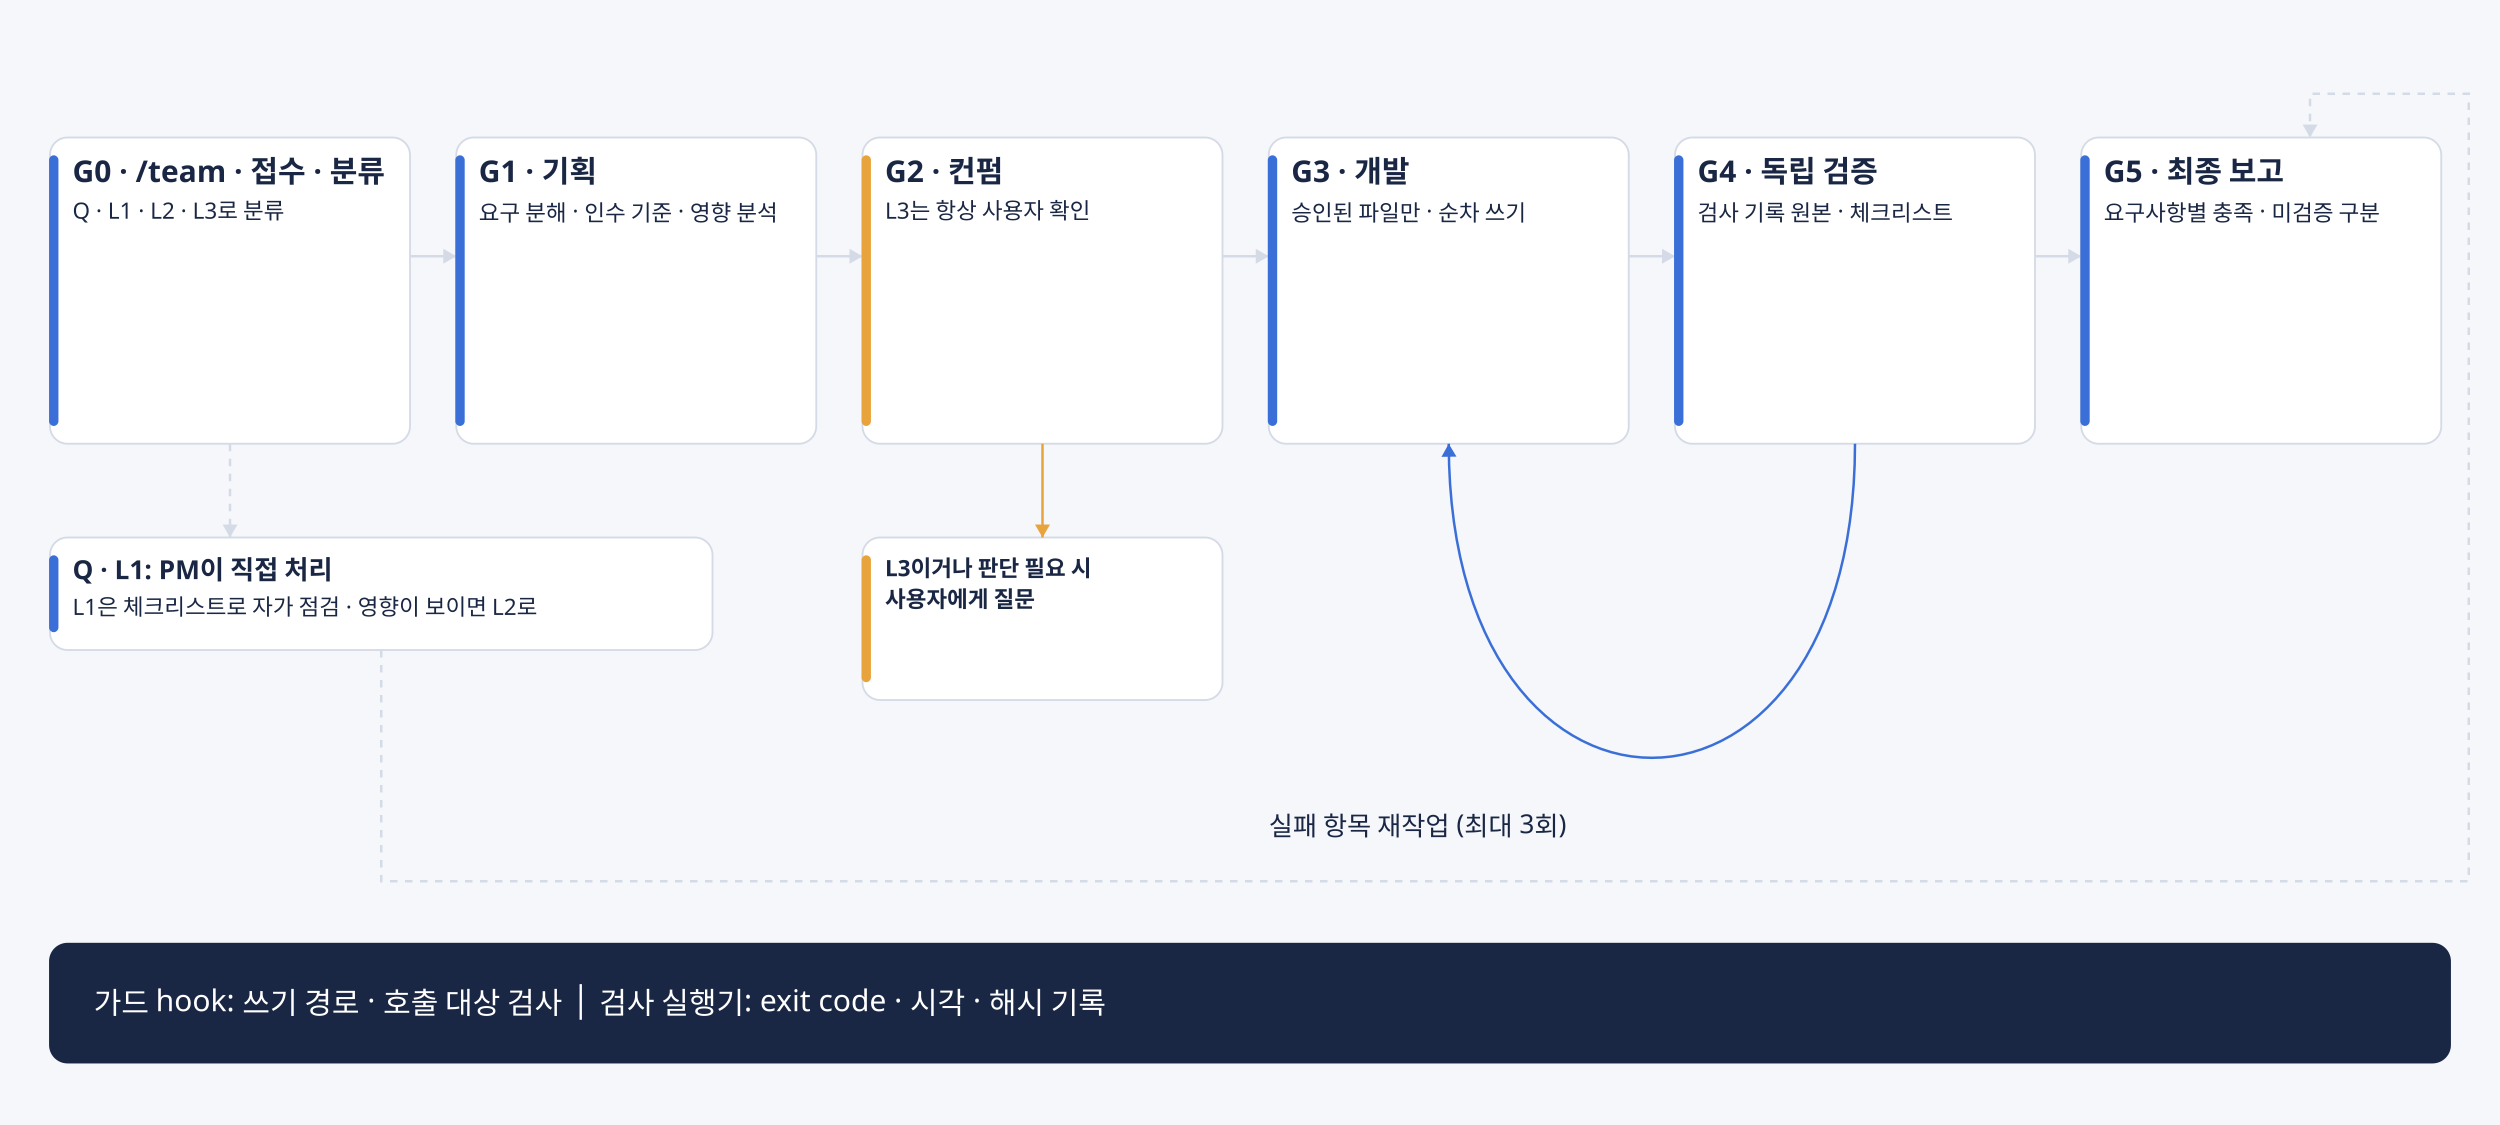
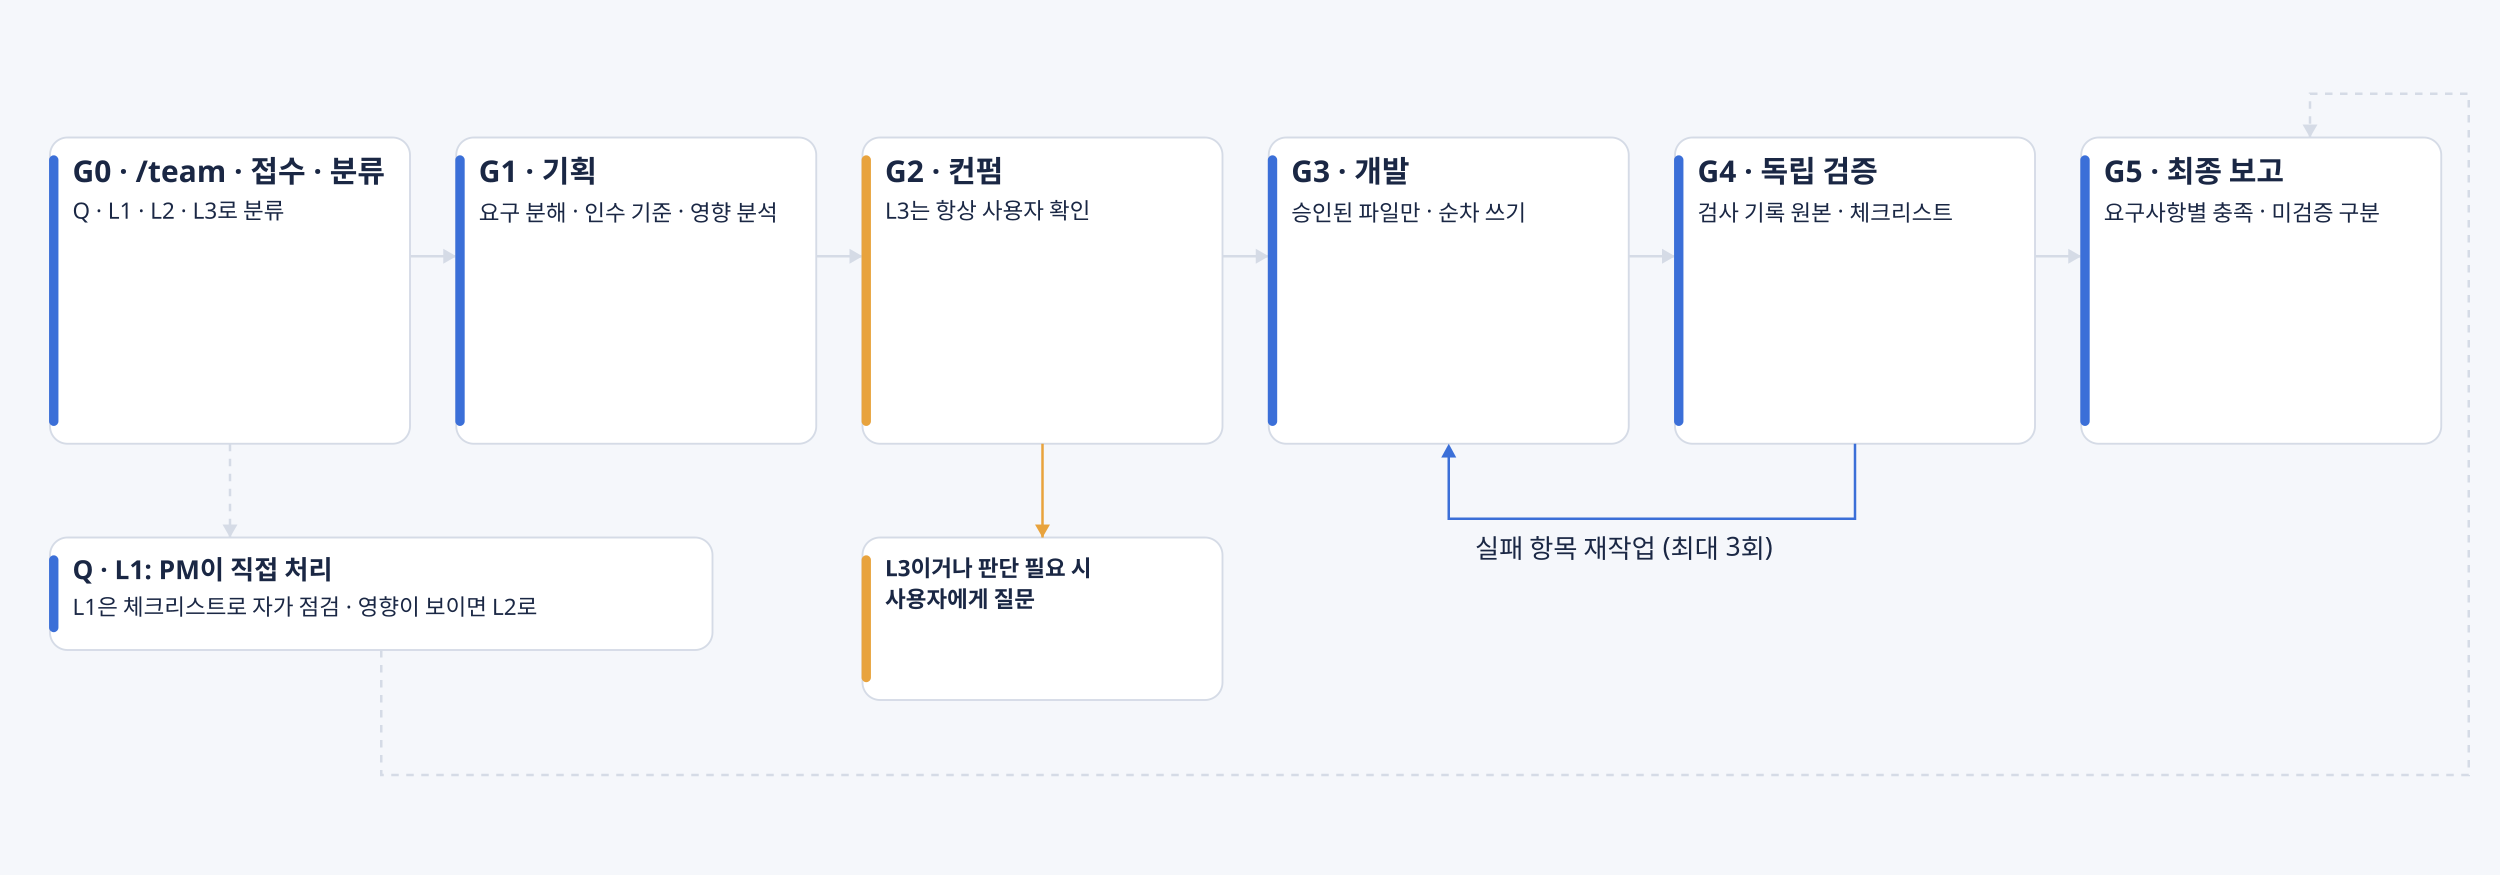
- <svg xmlns="http://www.w3.org/2000/svg" width="2000" height="900" viewBox="0 0 2000 900">
-   <rect width="2000" height="900" fill="#F5F7FB" />
+ <svg xmlns="http://www.w3.org/2000/svg" width="2000" height="700" viewBox="0 0 2000 700">
+   <rect width="2000" height="700" fill="#F5F7FB" />
  <rect x="40" y="110" width="288" height="245" rx="14" fill="white" stroke="#D5DBE6" stroke-width="1.5" />
  <rect x="40" y="125" width="6" height="215" rx="3" fill="#3B6FD8" stroke="#3B6FD8" stroke-width="1.5" />
  <text x="58" y="127" dominant-baseline="text-before-edge" font-family="Noto Sans KR, Noto Sans KR, sans-serif" font-size="24" font-weight="700" fill="#1A2744">G0 · /team · 접수 · 분류</text>
  <text x="58" y="161" dominant-baseline="text-before-edge" font-family="Noto Sans KR, Noto Sans KR, sans-serif" font-size="18" font-weight="400" fill="#1A2744">Q · L1 · L2 · L3로 분류</text>
  <polyline points="328,205 365,205" fill="none" stroke="#D5DBE6" stroke-width="2" />
  <polygon points="365,205 354.608,211.0 354.608,199.0" fill="#D5DBE6" />
  <rect x="365" y="110" width="288" height="245" rx="14" fill="white" stroke="#D5DBE6" stroke-width="1.5" />
  <rect x="365" y="125" width="6" height="215" rx="3" fill="#3B6FD8" stroke="#3B6FD8" stroke-width="1.5" />
  <text x="383" y="127" dominant-baseline="text-before-edge" font-family="Noto Sans KR, Noto Sans KR, sans-serif" font-size="24" font-weight="700" fill="#1A2744">G1 · 기획</text>
  <text x="383" y="161" dominant-baseline="text-before-edge" font-family="Noto Sans KR, Noto Sans KR, sans-serif" font-size="18" font-weight="400" fill="#1A2744">요구 분해 · 인수 기준 · 영향 분석</text>
  <polyline points="653,205 690,205" fill="none" stroke="#D5DBE6" stroke-width="2" />
  <polygon points="690,205 679.608,211.0 679.608,199.0" fill="#D5DBE6" />
  <rect x="690" y="110" width="288" height="245" rx="14" fill="white" stroke="#D5DBE6" stroke-width="1.5" />
  <rect x="690" y="125" width="6" height="215" rx="3" fill="#E8A33D" stroke="#E8A33D" stroke-width="1.5" />
  <text x="708" y="127" dominant-baseline="text-before-edge" font-family="Noto Sans KR, Noto Sans KR, sans-serif" font-size="24" font-weight="700" fill="#1A2744">G2 · 컨펌</text>
  <text x="708" y="161" dominant-baseline="text-before-edge" font-family="Noto Sans KR, Noto Sans KR, sans-serif" font-size="18" font-weight="400" fill="#1A2744">L3는 항상 사용자 확인</text>
  <polyline points="978,205 1015,205" fill="none" stroke="#D5DBE6" stroke-width="2" />
  <polygon points="1015,205 1004.608,211.0 1004.608,199.0" fill="#D5DBE6" />
  <rect x="1015" y="110" width="288" height="245" rx="14" fill="white" stroke="#D5DBE6" stroke-width="1.5" />
  <rect x="1015" y="125" width="6" height="215" rx="3" fill="#3B6FD8" stroke="#3B6FD8" stroke-width="1.5" />
  <text x="1033" y="127" dominant-baseline="text-before-edge" font-family="Noto Sans KR, Noto Sans KR, sans-serif" font-size="24" font-weight="700" fill="#1A2744">G3 · 개발</text>
  <text x="1033" y="161" dominant-baseline="text-before-edge" font-family="Noto Sans KR, Noto Sans KR, sans-serif" font-size="18" font-weight="400" fill="#1A2744">승인된 파일만 · 순차 쓰기</text>
  <polyline points="1303,205 1340,205" fill="none" stroke="#D5DBE6" stroke-width="2" />
  <polygon points="1340,205 1329.608,211.0 1329.608,199.0" fill="#D5DBE6" />
  <rect x="1340" y="110" width="288" height="245" rx="14" fill="white" stroke="#D5DBE6" stroke-width="1.5" />
  <rect x="1340" y="125" width="6" height="215" rx="3" fill="#3B6FD8" stroke="#3B6FD8" stroke-width="1.5" />
  <text x="1358" y="127" dominant-baseline="text-before-edge" font-family="Noto Sans KR, Noto Sans KR, sans-serif" font-size="24" font-weight="700" fill="#1A2744">G4 · 독립 검증</text>
  <text x="1358" y="161" dominant-baseline="text-before-edge" font-family="Noto Sans KR, Noto Sans KR, sans-serif" font-size="18" font-weight="400" fill="#1A2744">검사 기록 원본 · 체크리스트</text>
  <polyline points="1628,205 1665,205" fill="none" stroke="#D5DBE6" stroke-width="2" />
  <polygon points="1665,205 1654.608,211.0 1654.608,199.0" fill="#D5DBE6" />
  <rect x="1665" y="110" width="288" height="245" rx="14" fill="white" stroke="#D5DBE6" stroke-width="1.5" />
  <rect x="1665" y="125" width="6" height="215" rx="3" fill="#3B6FD8" stroke="#3B6FD8" stroke-width="1.5" />
  <text x="1683" y="127" dominant-baseline="text-before-edge" font-family="Noto Sans KR, Noto Sans KR, sans-serif" font-size="24" font-weight="700" fill="#1A2744">G5 · 최종 보고</text>
  <text x="1683" y="161" dominant-baseline="text-before-edge" font-family="Noto Sans KR, Noto Sans KR, sans-serif" font-size="18" font-weight="400" fill="#1A2744">요구사항별 충족 · 미검증 구분</text>
  <polyline points="184,355 184,430" fill="none" stroke="#D5DBE6" stroke-width="2" stroke-dasharray="6 6" />
  <polygon points="184,430 178.0,419.608 190.0,419.608" fill="#D5DBE6" />
  <rect x="40" y="430" width="530" height="90" rx="14" fill="white" stroke="#D5DBE6" stroke-width="1.5" />
  <rect x="40" y="445" width="6" height="60" rx="3" fill="#3B6FD8" stroke="#3B6FD8" stroke-width="1.5" />
  <text x="58" y="447" dominant-baseline="text-before-edge" font-family="Noto Sans KR, Noto Sans KR, sans-serif" font-size="21" font-weight="700" fill="#1A2744">Q · L1: PM이 직접 처리</text>
  <text x="58" y="478" dominant-baseline="text-before-edge" font-family="Noto Sans KR, Noto Sans KR, sans-serif" font-size="18" font-weight="400" fill="#1A2744">L1은 체크리스트로 자가 점검 · 영향이 보이면 L2로</text>
-   <polyline points="305,520 305,705 1975,705 1975,75 1848,75 1848,110" fill="none" stroke="#D5DBE6" stroke-width="2" stroke-dasharray="6 6" />
+   <polyline points="305,520 305,620 1975,620 1975,75 1848,75 1848,110" fill="none" stroke="#D5DBE6" stroke-width="2" stroke-dasharray="6 6" />
  <polygon points="1848,110 1842.0,99.608 1854.0,99.608" fill="#D5DBE6" />
  <rect x="690" y="430" width="288" height="130" rx="14" fill="white" stroke="#D5DBE6" stroke-width="1.5" />
  <rect x="690" y="445" width="6" height="100" rx="3" fill="#E8A33D" stroke="#E8A33D" stroke-width="1.5" />
  <text x="708" y="447" dominant-baseline="text-before-edge" font-family="Noto Sans KR, Noto Sans KR, sans-serif" font-size="18" font-weight="700" fill="#1A2744">L3이거나 판단 필요 시</text>
  <text x="708" y="470" dominant-baseline="text-before-edge" font-family="Noto Sans KR, Noto Sans KR, sans-serif" font-size="18" font-weight="700" fill="#1A2744">사용자에게 질문</text>
  <polyline points="834,355 834,430" fill="none" stroke="#E8A33D" stroke-width="2" />
  <polygon points="834,430 828.0,419.608 840.0,419.608" fill="#E8A33D" />
-   <polyline points="1484.0,355.0 1483.732,371.471 1482.941,387.383 1481.644,402.737 1479.859,417.533 1477.605,431.771 1474.9,445.45 1471.761,458.571 1468.207,471.133 1464.256,483.137 1459.926,494.583 1455.234,505.471 1450.2,515.8 1444.841,525.571 1439.174,534.783 1433.219,543.438 1426.993,551.533 1420.514,559.071 1413.8,566.05 1406.87,572.471 1399.741,578.333 1392.431,583.638 1384.959,588.383 1377.343,592.571 1369.6,596.2 1361.749,599.271 1353.807,601.783 1345.794,603.738 1337.726,605.133 1329.622,605.971 1321.5,606.25 1313.378,605.971 1305.274,605.133 1297.206,603.738 1289.193,601.783 1281.251,599.271 1273.4,596.2 1265.657,592.571 1258.041,588.383 1250.569,583.637 1243.259,578.333 1236.13,572.471 1229.2,566.05 1222.486,559.071 1216.007,551.533 1209.781,543.438 1203.826,534.783 1198.159,525.571 1192.8,515.8 1187.766,505.471 1183.074,494.583 1178.744,483.138 1174.793,471.133 1171.239,458.571 1168.1,445.45 1165.395,431.771 1163.141,417.533 1161.356,402.738 1160.059,387.383 1159.268,371.471 1159.0,355.0" fill="none" stroke="#3B6FD8" stroke-width="2" />
-   <polygon points="1159.0,355.0 1165.168,365.293 1153.17,365.488" fill="#3B6FD8" />
-   <text x="1015" y="650" dominant-baseline="text-before-edge" font-family="Noto Sans KR, Noto Sans KR, sans-serif" font-size="21" font-weight="400" fill="#1A2744">실패 항목 재작업 (최대 3회)</text>
-   <rect x="40" y="755" width="1920" height="95" rx="14" fill="#1A2744" stroke="#1A2744" stroke-width="1.5" />
-   <text x="75" y="790" dominant-baseline="text-before-edge" font-family="Noto Sans KR, Noto Sans KR, sans-serif" font-size="24" font-weight="400" fill="white">가드 hook: 쓰기 경로 · 호출 대상 검사 │ 검사 실행기: exit code · 시각 · 해시 기록</text>
+   <polyline points="1484,355 1484,415 1159,415 1159,365" fill="none" stroke="#3B6FD8" stroke-width="2" />
+   <polygon points="1159,355 1153,366 1165,366" fill="#3B6FD8" />
+   <text x="1180" y="428" dominant-baseline="text-before-edge" font-family="Noto Sans KR, Noto Sans KR, sans-serif" font-size="21" font-weight="400" fill="#1A2744">실패 항목 재작업 (최대 3회)</text>
</svg>
